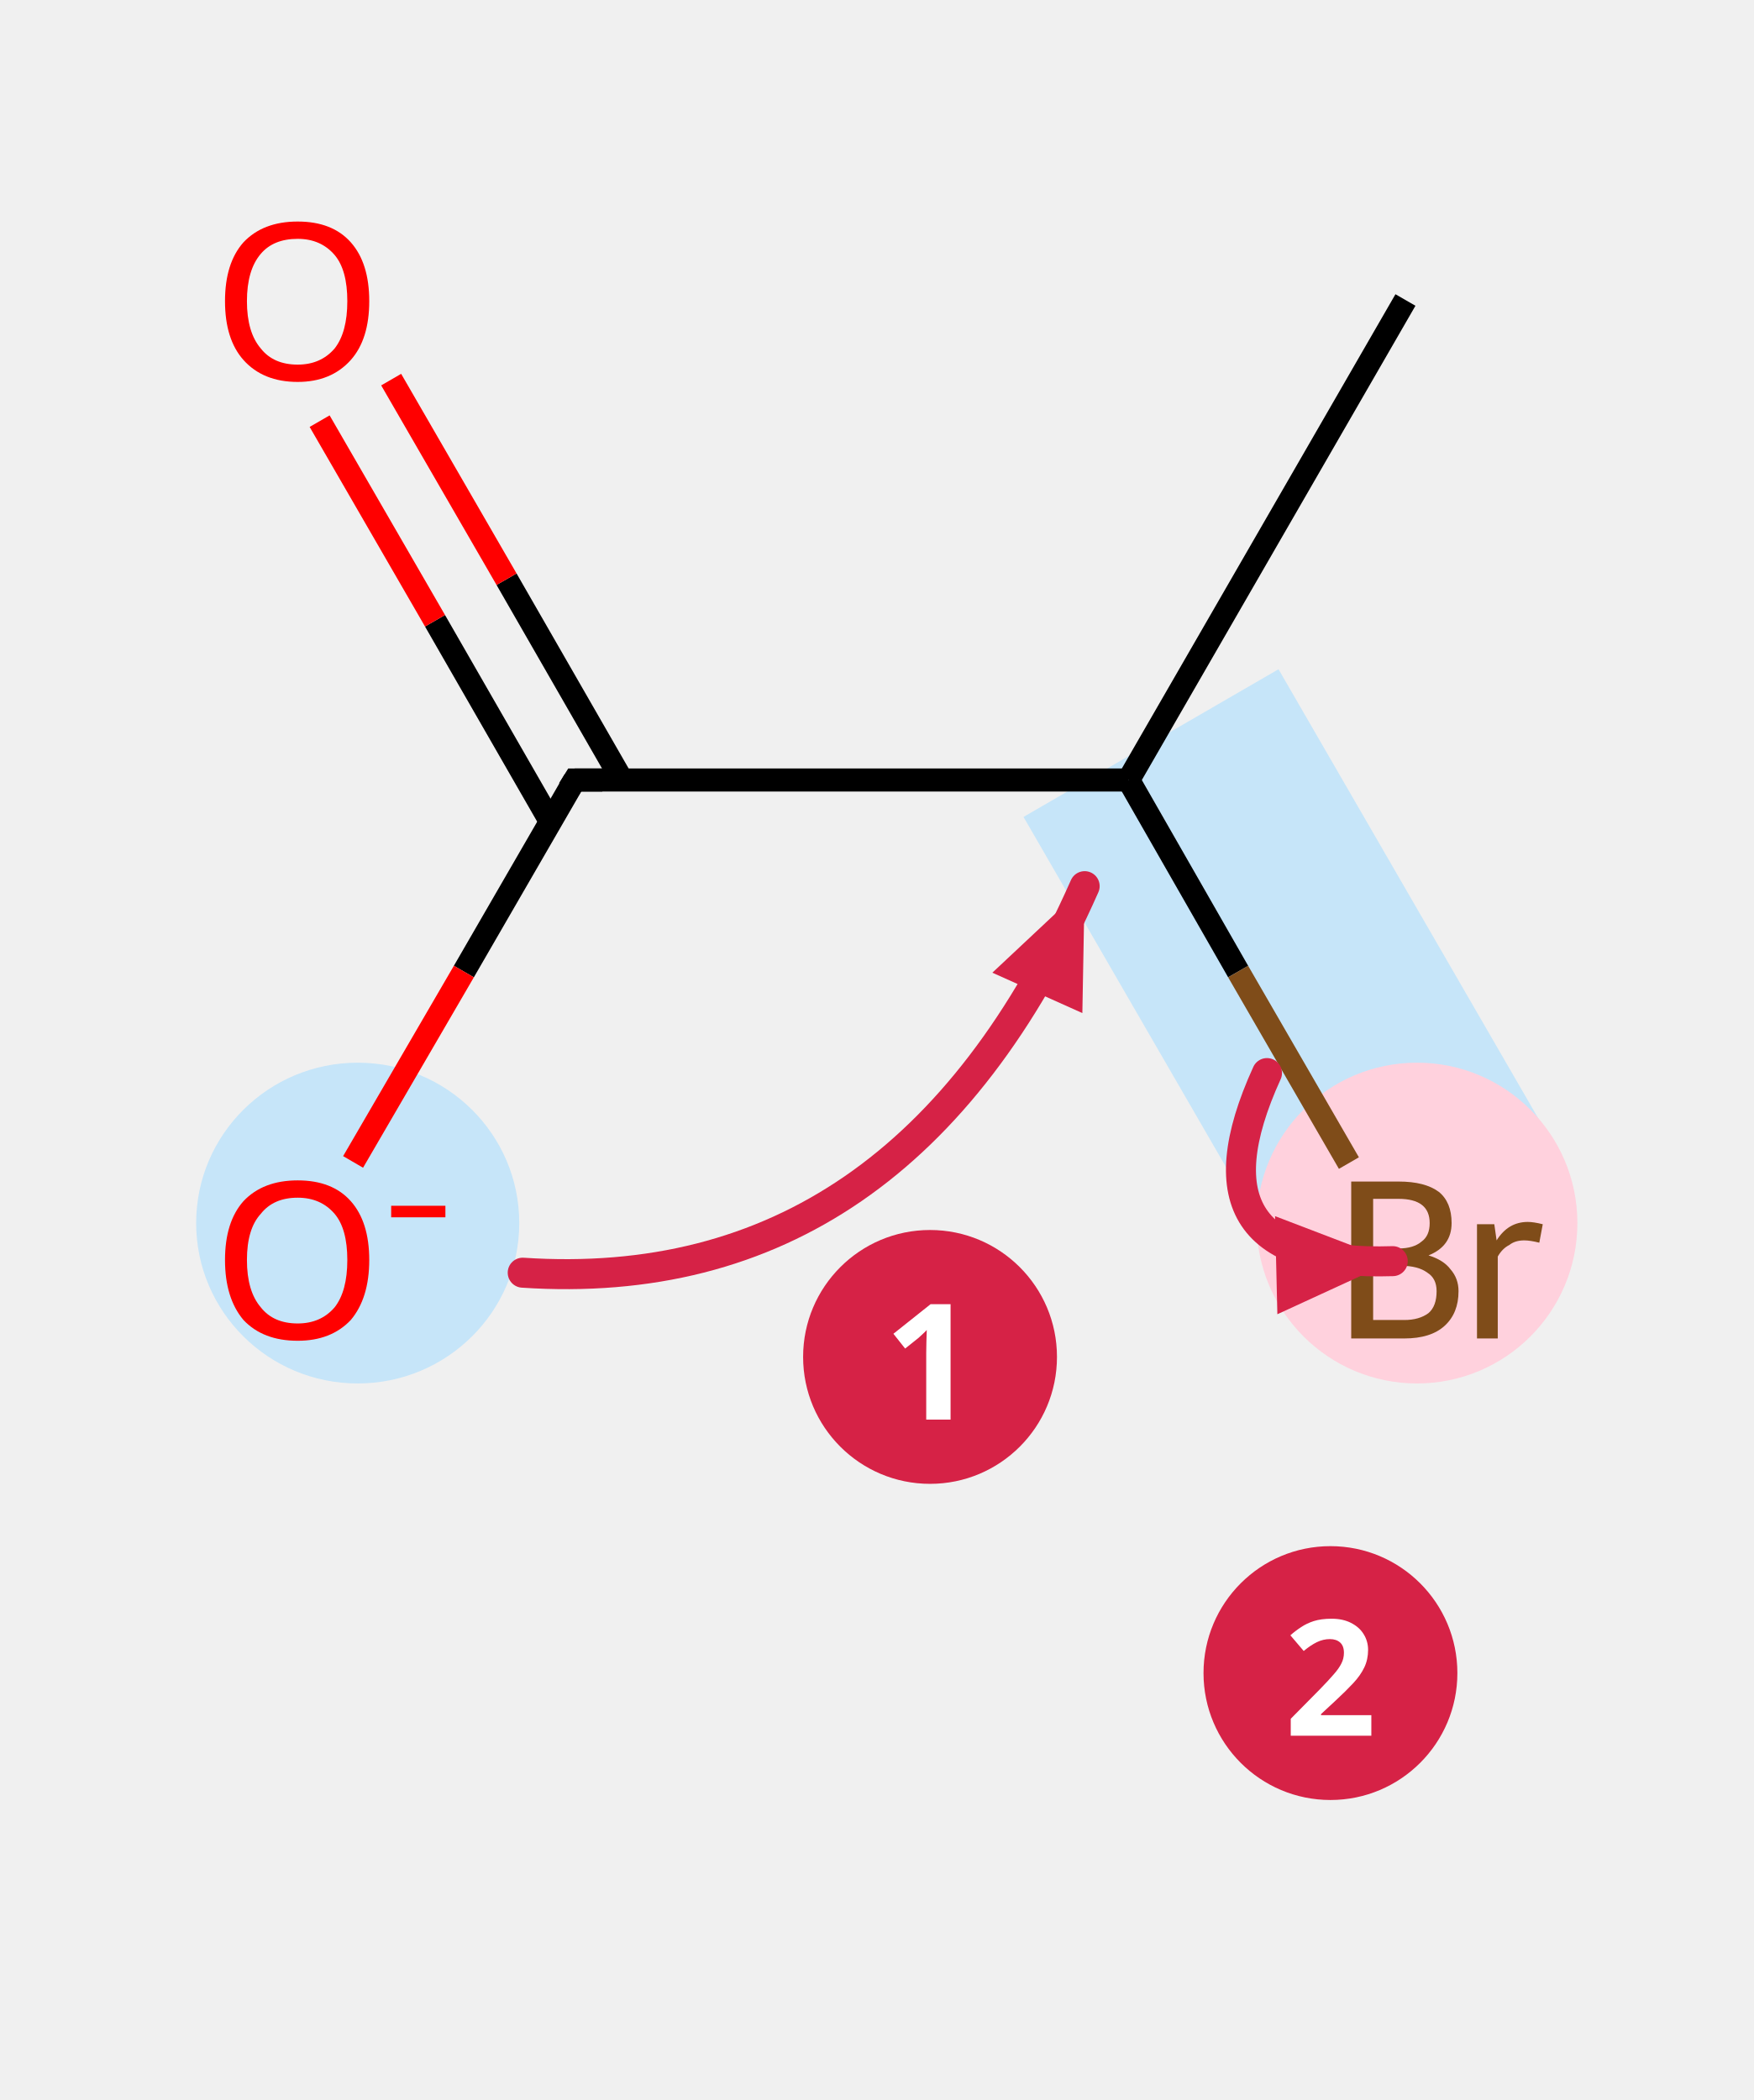
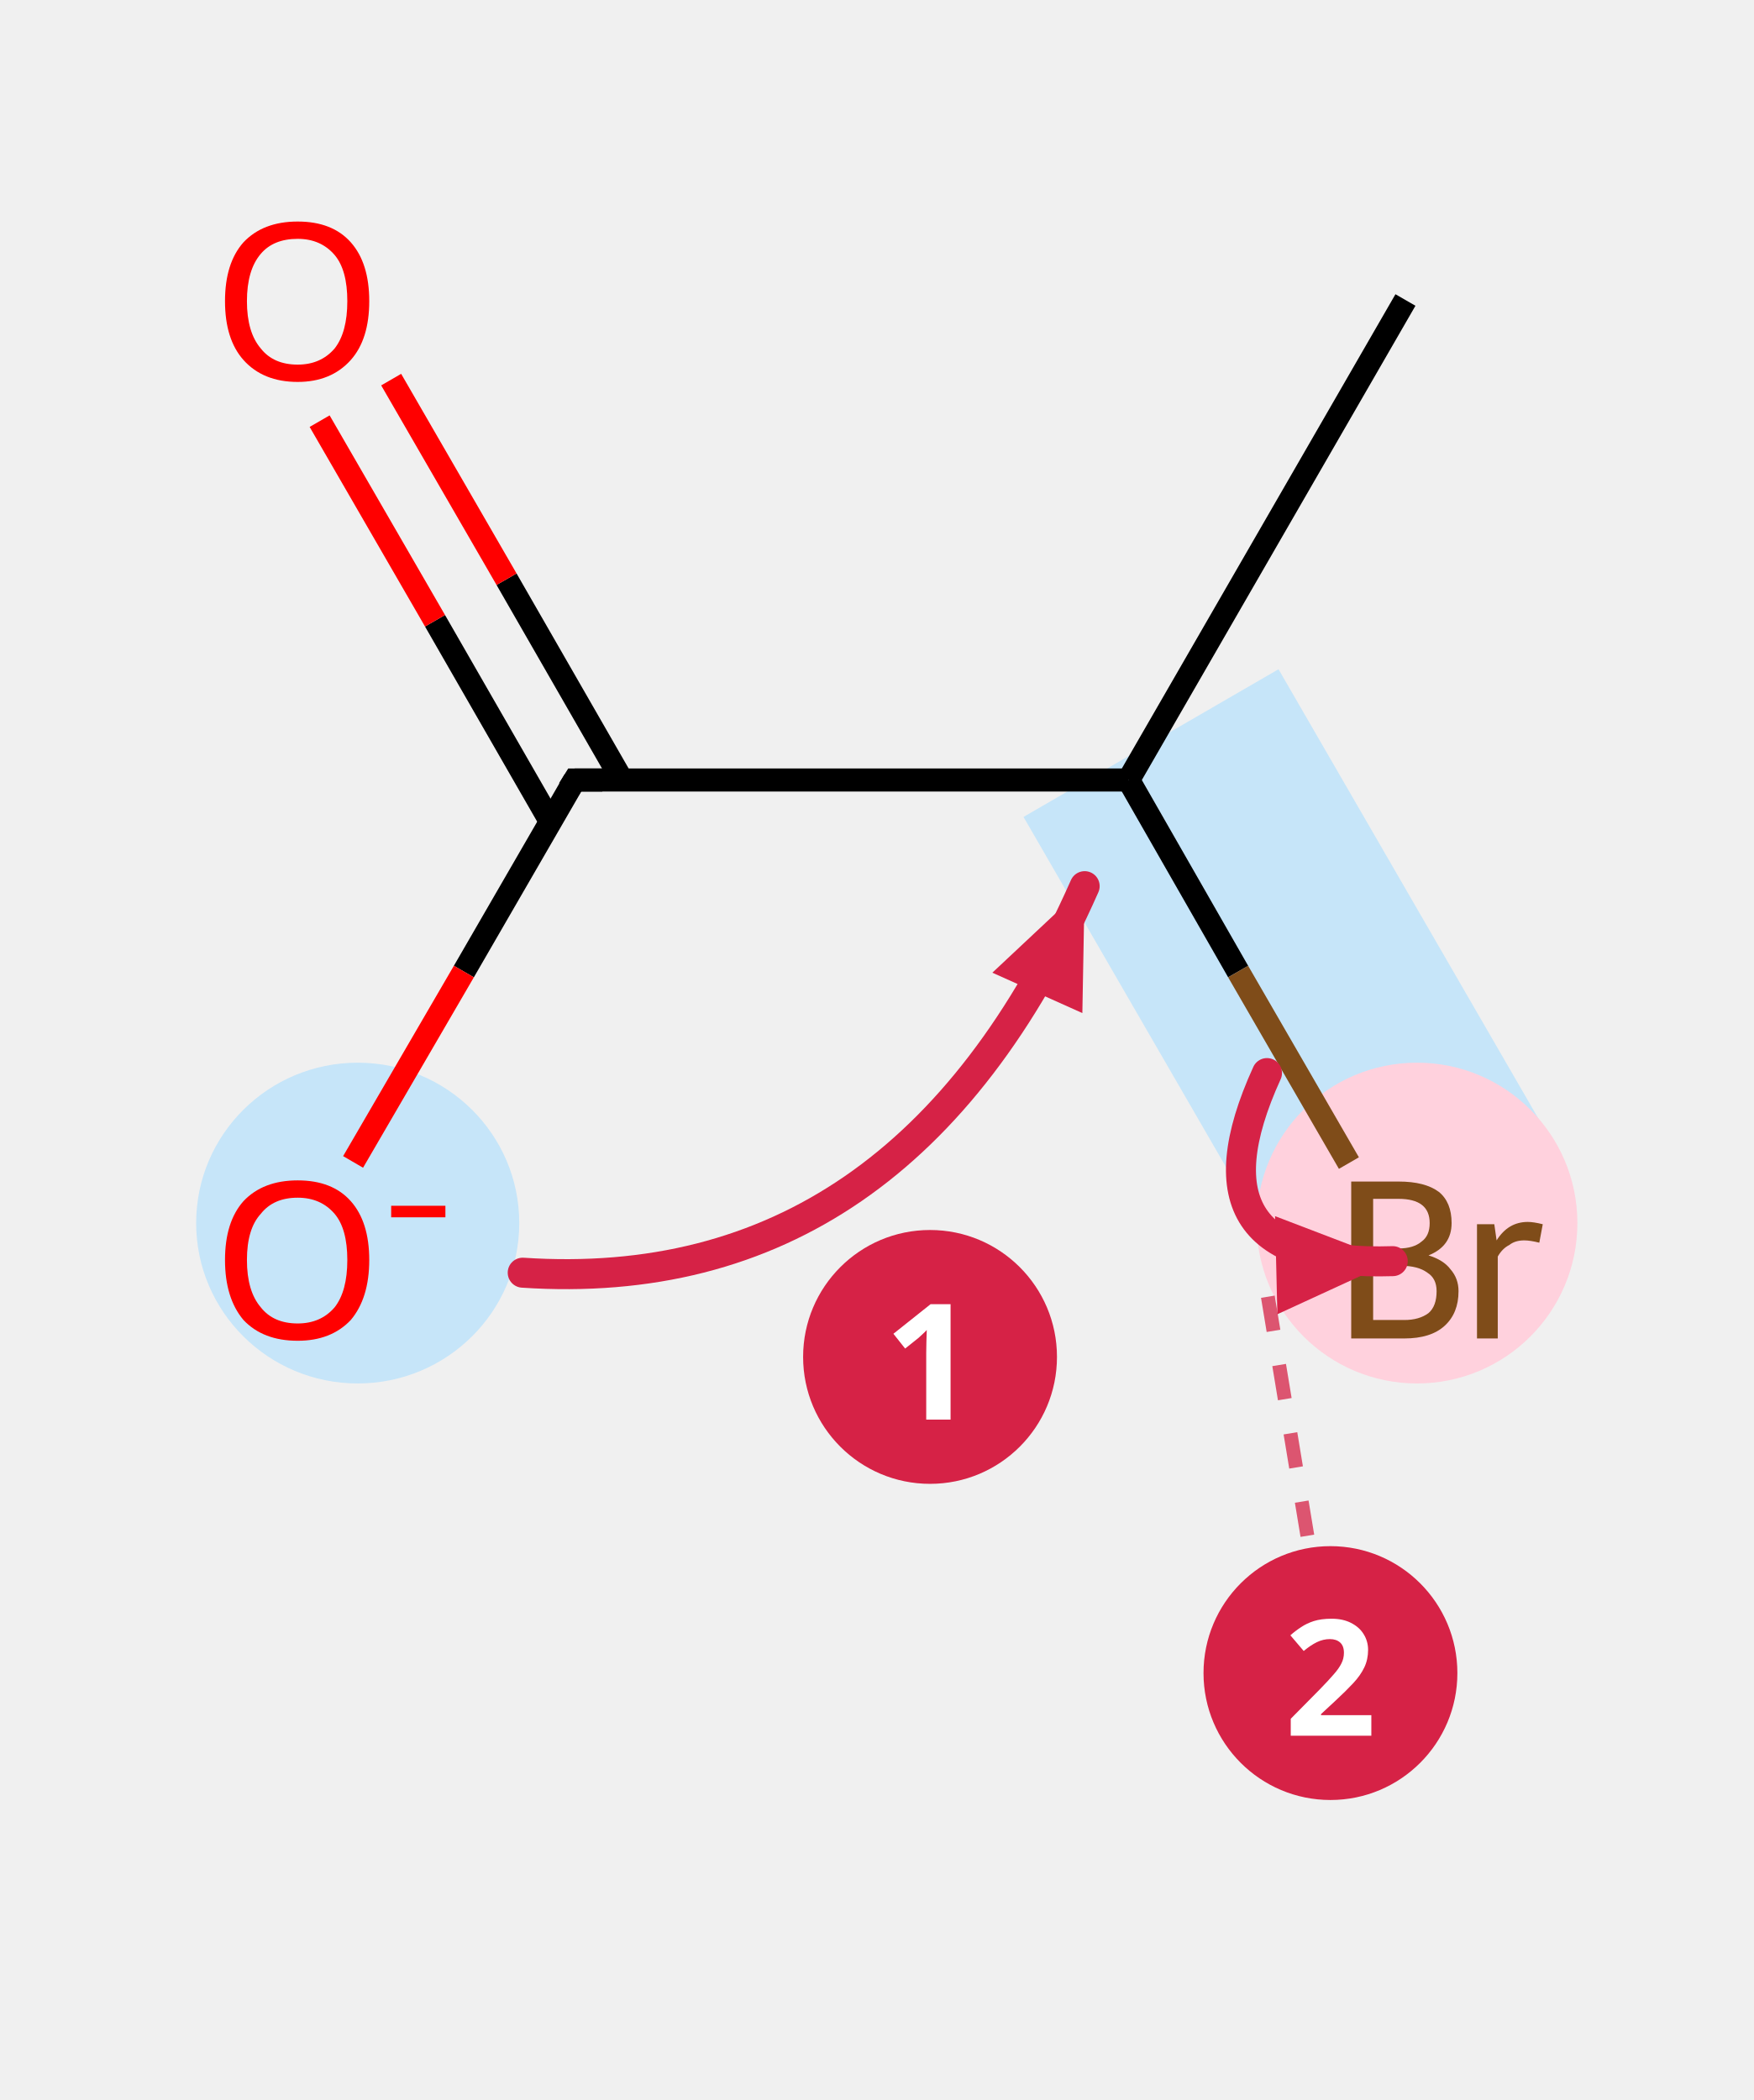
<svg xmlns="http://www.w3.org/2000/svg" version="1.1" width="152px" height="182px" viewBox="4 4 152 182">
  <g transform="translate(-39.4, -38.3)">
    <path class="bond-1 atom-1 atom-2" d="M 154.2,100.3 L 178.2,141.8 L 156.1,154.6 L 132.1,113.1 Z" style="fill:#C6E5F9;fill-rule:evenodd;fill-opacity:1;stroke:#C6E5F9;stroke-width:0.0px;stroke-linecap:butt;stroke-linejoin:miter;stroke-miterlimit:10;stroke-opacity:1;" />
    <ellipse cx="74.4" cy="148.3" rx="13.5" ry="13.4" class="atom-5" style="fill:#C6E5F9;fill-rule:evenodd;stroke:#C6E5F9;stroke-width:1.0px;stroke-linecap:butt;stroke-linejoin:miter;stroke-opacity:1" />
    <ellipse cx="166.2" cy="148.3" rx="13.4" ry="13.4" class="atom-2" style="fill:#FFD1DD;fill-rule:evenodd;stroke:#FFD1DD;stroke-width:1.0px;stroke-linecap:butt;stroke-linejoin:miter;stroke-opacity:1" />
    <path class="bond-0 atom-0 atom-1" d="M 165.2,68.3 L 141.2,109.9" style="fill:none;fill-rule:evenodd;stroke:#000000;stroke-width:2.0px;stroke-linecap:butt;stroke-linejoin:miter;stroke-opacity:1" />
    <path class="bond-1 atom-1 atom-2" d="M 141.2,109.9 L 150.7,126.5" style="fill:none;fill-rule:evenodd;stroke:#000000;stroke-width:2.0px;stroke-linecap:butt;stroke-linejoin:miter;stroke-opacity:1" />
    <path class="bond-1 atom-1 atom-2" d="M 150.7,126.5 L 160.3,143.1" style="fill:none;fill-rule:evenodd;stroke:#7F4C19;stroke-width:2.0px;stroke-linecap:butt;stroke-linejoin:miter;stroke-opacity:1" />
    <path class="bond-2 atom-1 atom-3" d="M 141.2,109.9 L 93.2,109.9" style="fill:none;fill-rule:evenodd;stroke:#000000;stroke-width:2.0px;stroke-linecap:butt;stroke-linejoin:miter;stroke-opacity:1" />
    <path class="bond-3 atom-3 atom-4" d="M 97.3,109.9 L 87.3,92.5" style="fill:none;fill-rule:evenodd;stroke:#000000;stroke-width:2.0px;stroke-linecap:butt;stroke-linejoin:miter;stroke-opacity:1" />
    <path class="bond-3 atom-3 atom-4" d="M 87.3,92.5 L 77.3,75.2" style="fill:none;fill-rule:evenodd;stroke:#FF0000;stroke-width:2.0px;stroke-linecap:butt;stroke-linejoin:miter;stroke-opacity:1" />
    <path class="bond-3 atom-3 atom-4" d="M 91.1,113.5 L 81.1,96.1" style="fill:none;fill-rule:evenodd;stroke:#000000;stroke-width:2.0px;stroke-linecap:butt;stroke-linejoin:miter;stroke-opacity:1" />
    <path class="bond-3 atom-3 atom-4" d="M 81.1,96.1 L 71.1,78.8" style="fill:none;fill-rule:evenodd;stroke:#FF0000;stroke-width:2.0px;stroke-linecap:butt;stroke-linejoin:miter;stroke-opacity:1" />
    <path class="bond-4 atom-3 atom-5" d="M 93.2,109.9 L 83.6,126.5" style="fill:none;fill-rule:evenodd;stroke:#000000;stroke-width:2.0px;stroke-linecap:butt;stroke-linejoin:miter;stroke-opacity:1" />
    <path class="bond-4 atom-3 atom-5" d="M 83.6,126.5 L 74.0,143.0" style="fill:none;fill-rule:evenodd;stroke:#FF0000;stroke-width:2.0px;stroke-linecap:butt;stroke-linejoin:miter;stroke-opacity:1" />
    <path d="M 95.6,109.9 L 93.2,109.9 L 92.7,110.7" style="fill:none;stroke:#000000;stroke-width:2.0px;stroke-linecap:butt;stroke-linejoin:miter;stroke-miterlimit:10;stroke-opacity:1;" />
    <path class="atom-2" d="M 167.2 151.1 Q 168.5 151.5, 169.1 152.3 Q 169.8 153.1, 169.8 154.2 Q 169.8 156.1, 168.6 157.2 Q 167.4 158.3, 165.1 158.3 L 160.5 158.3 L 160.5 144.7 L 164.6 144.7 Q 166.9 144.7, 168.1 145.6 Q 169.2 146.5, 169.2 148.3 Q 169.2 150.3, 167.2 151.1 M 162.4 146.2 L 162.4 150.5 L 164.6 150.5 Q 165.9 150.5, 166.6 149.9 Q 167.3 149.4, 167.3 148.3 Q 167.3 146.2, 164.6 146.2 L 162.4 146.2 M 165.1 156.7 Q 166.4 156.7, 167.2 156.1 Q 167.9 155.5, 167.9 154.2 Q 167.9 153.1, 167.1 152.6 Q 166.3 152.0, 164.8 152.0 L 162.4 152.0 L 162.4 156.7 L 165.1 156.7 " fill="#7F4C19" />
    <path class="atom-2" d="M 172.9 148.4 L 173.1 149.8 Q 174.1 148.2, 175.8 148.2 Q 176.3 148.2, 177.1 148.4 L 176.8 150.0 Q 176.0 149.8, 175.5 149.8 Q 174.7 149.8, 174.2 150.2 Q 173.6 150.5, 173.2 151.2 L 173.2 158.3 L 171.4 158.3 L 171.4 148.4 L 172.9 148.4 " fill="#7F4C19" />
    <path class="atom-4" d="M 62.9 68.4 Q 62.9 65.1, 64.5 63.3 Q 66.2 61.5, 69.2 61.5 Q 72.2 61.5, 73.8 63.3 Q 75.4 65.1, 75.4 68.4 Q 75.4 71.7, 73.8 73.5 Q 72.1 75.4, 69.2 75.4 Q 66.2 75.4, 64.5 73.5 Q 62.9 71.7, 62.9 68.4 M 69.2 73.9 Q 71.2 73.9, 72.4 72.5 Q 73.5 71.1, 73.5 68.4 Q 73.5 65.7, 72.4 64.4 Q 71.2 63.0, 69.2 63.0 Q 67.1 63.0, 66.0 64.3 Q 64.8 65.7, 64.8 68.4 Q 64.8 71.1, 66.0 72.5 Q 67.1 73.9, 69.2 73.9 " fill="#FF0000" />
    <path class="atom-5" d="M 62.9 151.5 Q 62.9 148.2, 64.5 146.4 Q 66.2 144.6, 69.2 144.6 Q 72.2 144.6, 73.8 146.4 Q 75.4 148.2, 75.4 151.5 Q 75.4 154.8, 73.8 156.7 Q 72.1 158.5, 69.2 158.5 Q 66.2 158.5, 64.5 156.7 Q 62.9 154.8, 62.9 151.5 M 69.2 157.0 Q 71.2 157.0, 72.4 155.6 Q 73.5 154.2, 73.5 151.5 Q 73.5 148.8, 72.4 147.5 Q 71.2 146.1, 69.2 146.1 Q 67.1 146.1, 66.0 147.5 Q 64.8 148.8, 64.8 151.5 Q 64.8 154.2, 66.0 155.6 Q 67.1 157.0, 69.2 157.0 " fill="#FF0000" />
    <path class="atom-5" d="M 77.3 146.8 L 82.0 146.8 L 82.0 147.8 L 77.3 147.8 L 77.3 146.8 " fill="#FF0000" />
  </g>
  <path d="M 49.3,114.3 Q 82.2,116.5 98.0,80.8" fill="none" stroke="#D62246" stroke-width="2.6" stroke-linecap="round" />
  <polygon points="98.0,80.8 97.8,91.8 90.0,88.3" fill="#D62246" />
  <circle cx="84.6" cy="121.6" r="11" fill="#D62246" />
  <text x="84.6" y="121.6" text-anchor="middle" dominant-baseline="central" font-family="Karla, sans-serif" font-size="14" font-weight="700" fill="#FFFFFF">1</text>
+   <line x1="117.3" y1="137.1" x2="113.4" y2="113.5" stroke="#D62246" stroke-width="1.2" stroke-dasharray="3 3" opacity="0.75" />
  <path d="M 113.8,97.0 Q 106.1,113.9 124.7,113.3" fill="none" stroke="#D62246" stroke-width="2.6" stroke-linecap="round" />
  <polygon points="124.7,113.3 114.7,117.9 114.5,109.4" fill="#D62246" />
  <circle cx="119.3" cy="149.0" r="11" fill="#D62246" />
  <text x="119.3" y="149.0" text-anchor="middle" dominant-baseline="central" font-family="Karla, sans-serif" font-size="14" font-weight="700" fill="#FFFFFF">2</text>
</svg>
